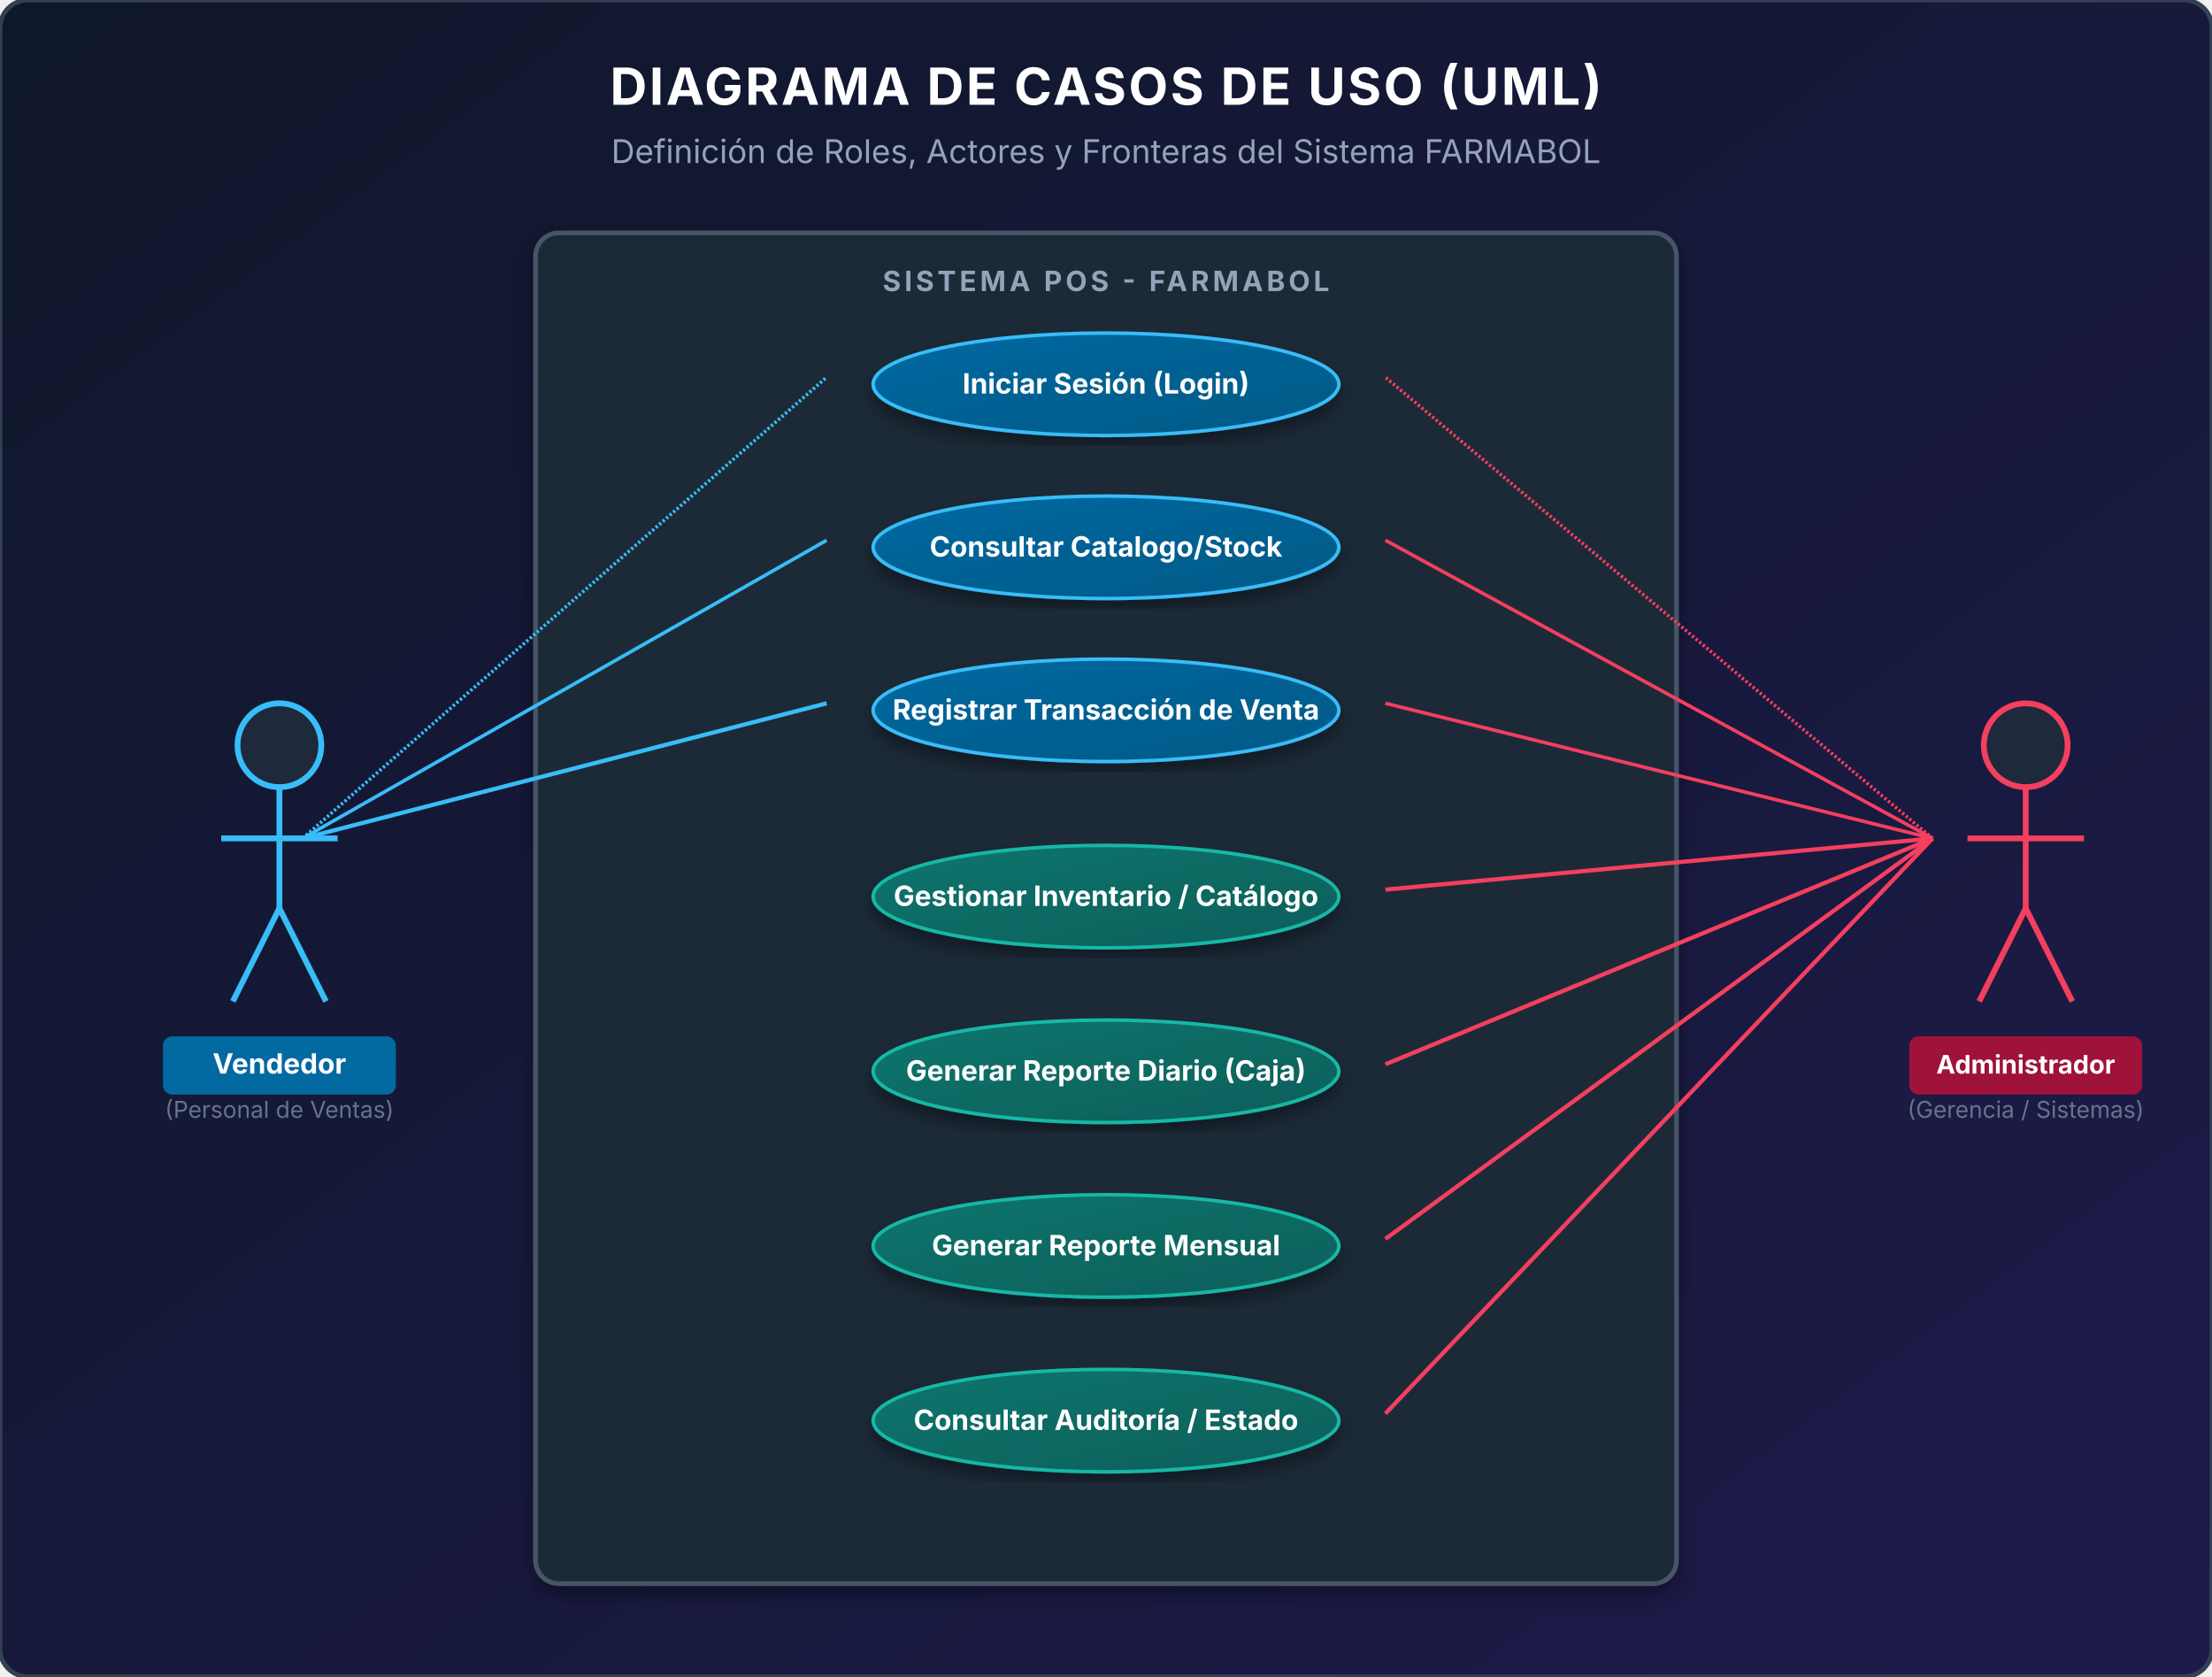
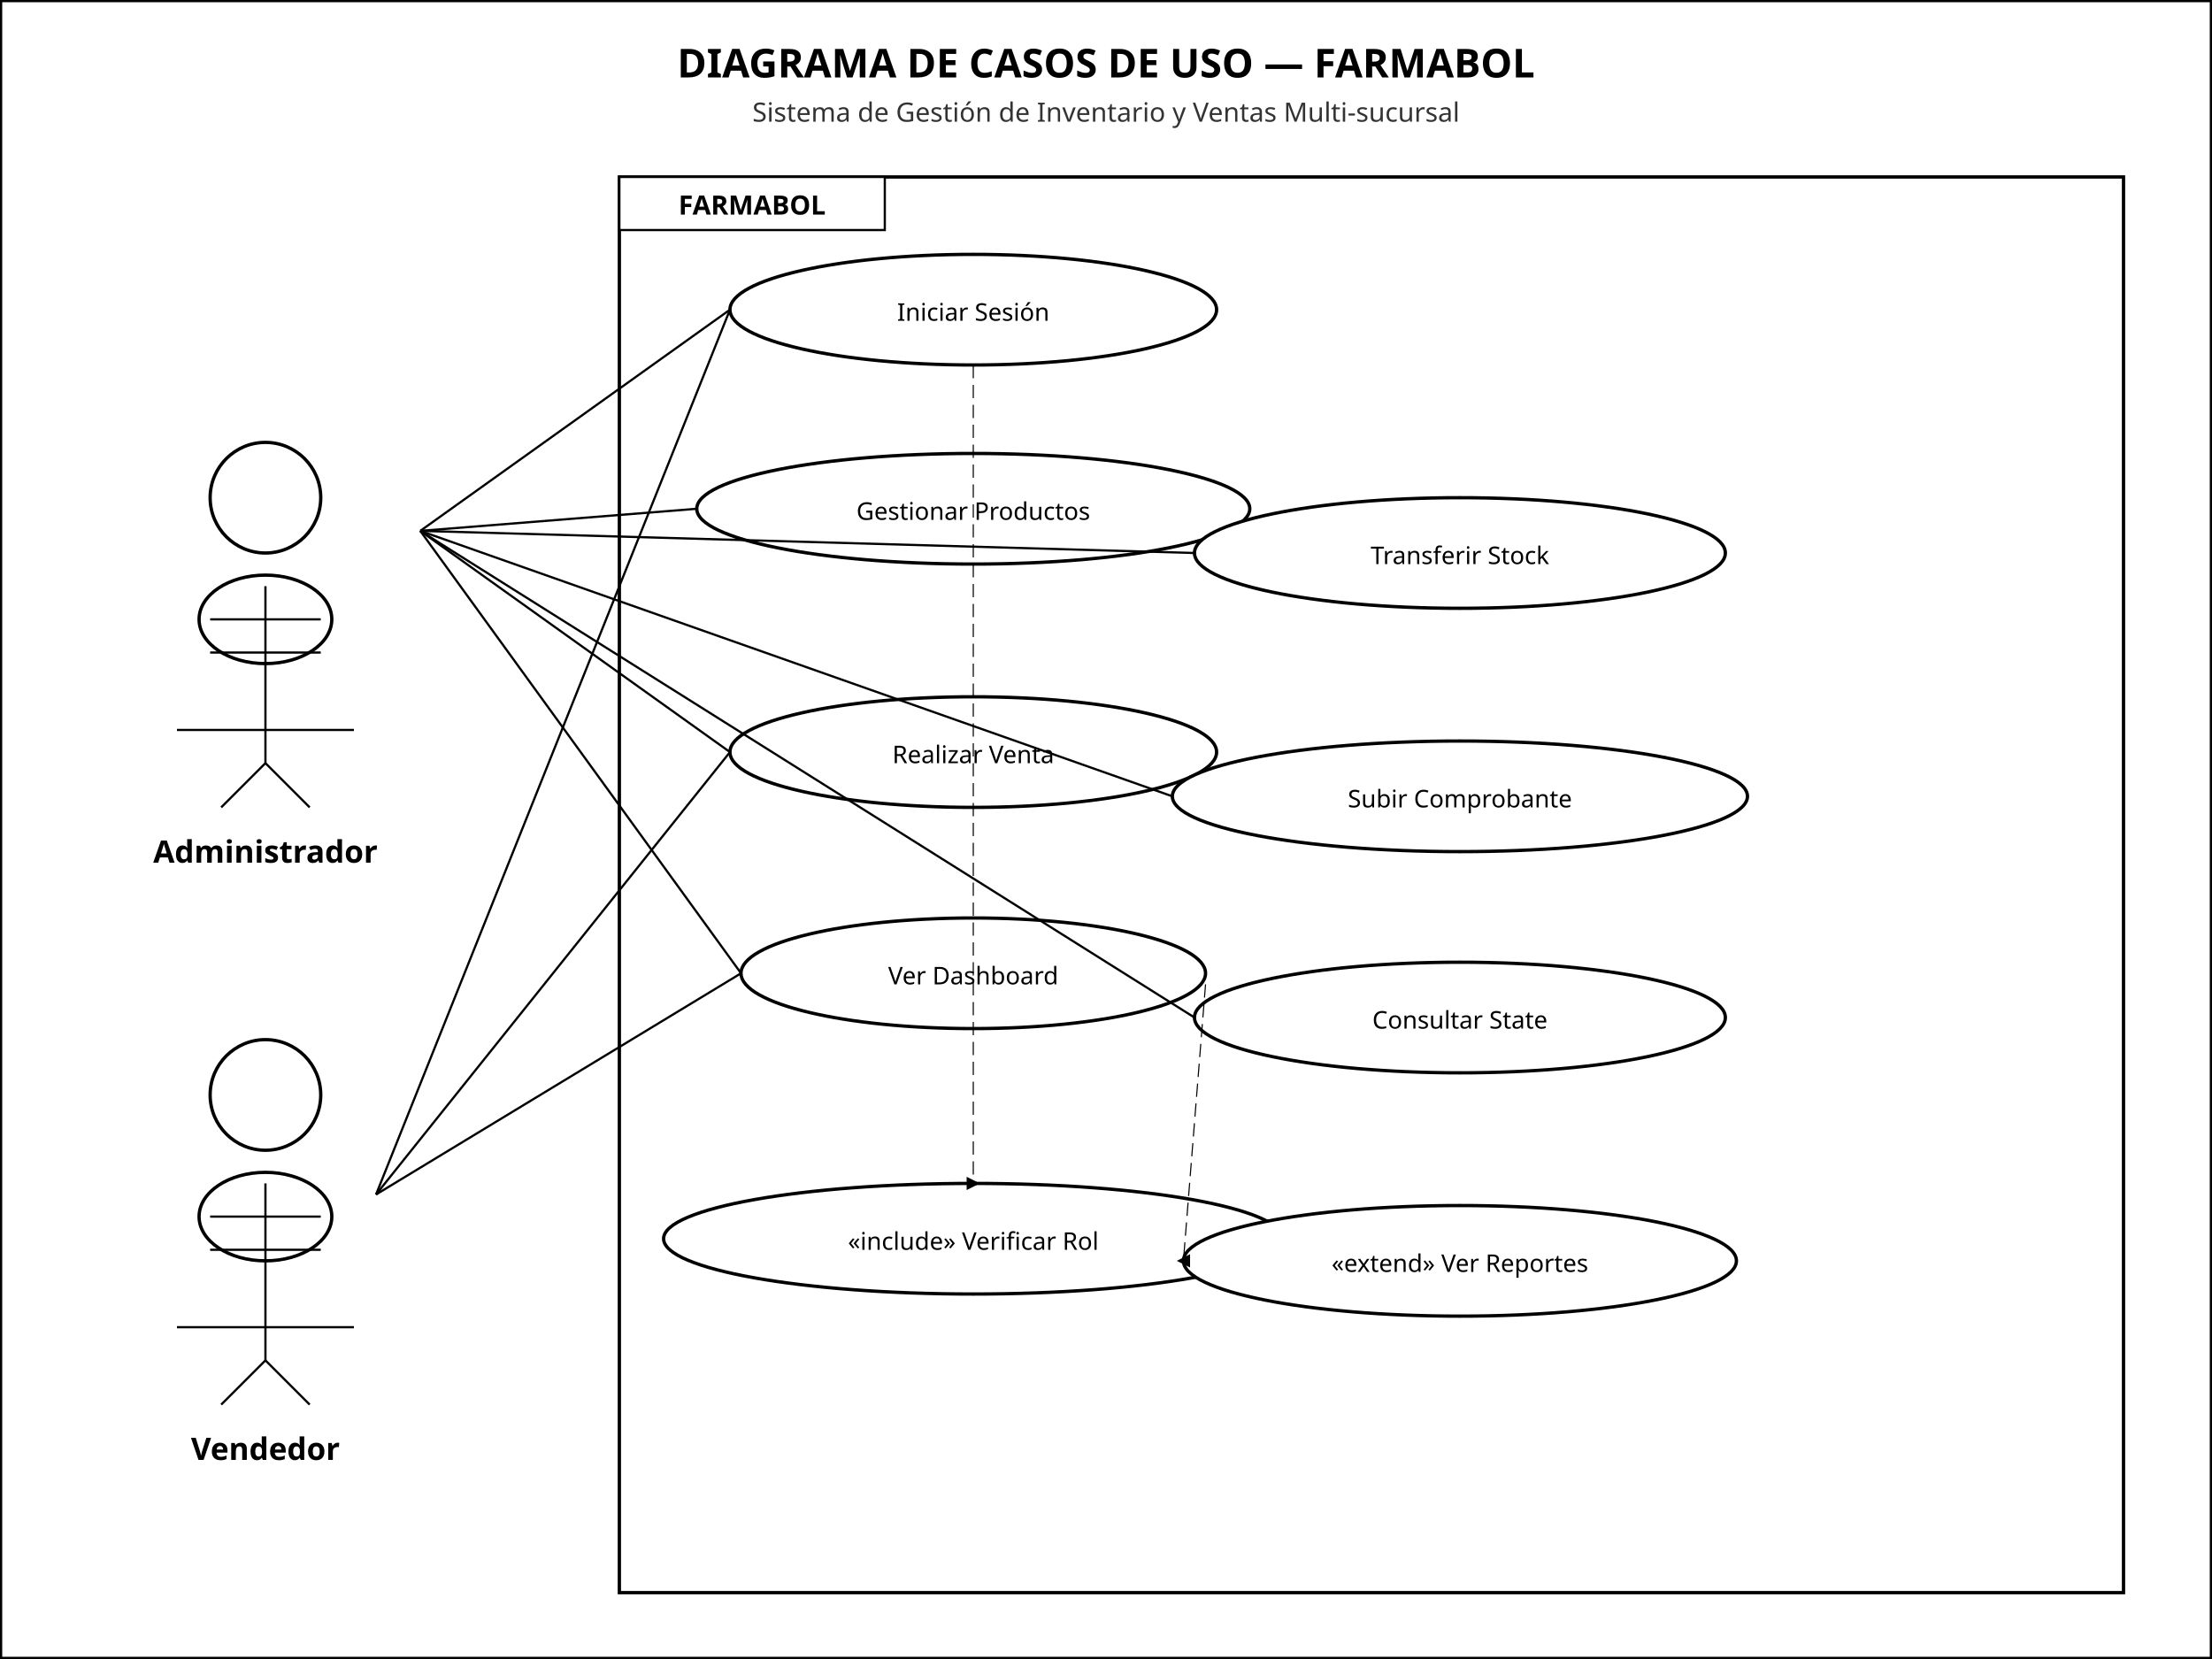
- <svg xmlns="http://www.w3.org/2000/svg" viewBox="0 0 950 720" width="100%" height="100%">
-   <defs>
-     <linearGradient id="bgGrad" x1="0%" y1="0%" x2="100%" y2="100%">
-       <stop offset="0%" stop-color="#0f172a" />
-       <stop offset="100%" stop-color="#1e1b4b" />
-     </linearGradient>
-     <linearGradient id="ucGrad" x1="0%" y1="0%" x2="100%" y2="100%">
-       <stop offset="0%" stop-color="#0f766e" />
-       <stop offset="100%" stop-color="#115e59" />
-     </linearGradient>
-     <linearGradient id="ucGradActive" x1="0%" y1="0%" x2="100%" y2="100%">
-       <stop offset="0%" stop-color="#0369a1" />
-       <stop offset="100%" stop-color="#075985" />
-     </linearGradient>
-     <filter id="dropShadow" x="-10%" y="-10%" width="120%" height="120%">
-       <feDropShadow dx="0" dy="4" stdDeviation="4" flood-color="#000000" flood-opacity="0.4" />
-     </filter>
-   </defs>
-   <rect width="950" height="720" rx="12" fill="url(#bgGrad)" />
-   <rect width="950" height="720" rx="12" fill="none" stroke="#334155" stroke-width="2" />
-   <text x="475" y="45" text-anchor="middle" fill="#ffffff" font-family="system-ui, -apple-system, sans-serif" font-size="22" font-weight="bold" letter-spacing="1">
-     DIAGRAMA DE CASOS DE USO (UML)
-   </text>
-   <text x="475" y="70" text-anchor="middle" fill="#94a3b8" font-family="system-ui, -apple-system, sans-serif" font-size="14">
-     Definición de Roles, Actores y Fronteras del Sistema FARMABOL
-   </text>
-   <g transform="translate(230, 100)" filter="url(#dropShadow)">
-     <rect width="490" height="580" rx="10" fill="#1e293b" fill-opacity="0.95" stroke="#475569" stroke-width="2" />
-     <text x="245" y="25" text-anchor="middle" fill="#94a3b8" font-family="system-ui, -apple-system, sans-serif" font-size="12" font-weight="bold" letter-spacing="1.5">
-       SISTEMA POS - FARMABOL
-     </text>
+ <svg xmlns="http://www.w3.org/2000/svg" viewBox="0 0 1000 750" width="100%" height="100%">
+   <rect width="1000" height="750" fill="#ffffff" stroke="#000000" stroke-width="2" />
+   <text x="500" y="35" text-anchor="middle" fill="#000000" font-family="sans-serif" font-size="18" font-weight="bold">DIAGRAMA DE CASOS DE USO — FARMABOL</text>
+   <text x="500" y="55" text-anchor="middle" fill="#333333" font-family="sans-serif" font-size="12">Sistema de Gestión de Inventario y Ventas Multi-sucursal</text>
+   <rect x="280" y="80" width="680" height="640" fill="none" stroke="#000000" stroke-width="1.5" />
+   <rect x="280" y="80" width="120" height="24" fill="#ffffff" stroke="#000000" stroke-width="1" />
+   <text x="340" y="97" text-anchor="middle" fill="#000000" font-family="sans-serif" font-size="12" font-weight="bold">FARMABOL</text>
+   <g transform="translate(70, 200)">
+     <line x1="50" y1="65" x2="50" y2="130" stroke="#000000" stroke-width="1" />
+     <line x1="25" y1="95" x2="75" y2="95" stroke="#000000" stroke-width="1" />
+     <line x1="25" y1="80" x2="75" y2="80" stroke="#000000" stroke-width="1" />
+     <circle cx="50" cy="25" r="25" fill="none" stroke="#000000" stroke-width="1.5" />
+     <ellipse cx="50" cy="80" rx="30" ry="20" fill="none" stroke="#000000" stroke-width="1.5" />
+     <line x1="10" y1="130" x2="90" y2="130" stroke="#000000" stroke-width="1" />
+     <line x1="50" y1="130" x2="50" y2="145" stroke="#000000" stroke-width="1" />
+     <line x1="50" y1="145" x2="30" y2="165" stroke="#000000" stroke-width="1" />
+     <line x1="50" y1="145" x2="70" y2="165" stroke="#000000" stroke-width="1" />
+     <text x="50" y="190" text-anchor="middle" fill="#000000" font-family="sans-serif" font-size="14" font-weight="bold">Administrador</text>
  </g>
-   <g transform="translate(80, 280)">
-     <circle cx="40" cy="40" r="18" fill="#1e293b" stroke="#38bdf8" stroke-width="2.5" />
-     <line x1="40" y1="58" x2="40" y2="110" stroke="#38bdf8" stroke-width="2.5" />
-     <line x1="15" y1="80" x2="65" y2="80" stroke="#38bdf8" stroke-width="2.5" />
-     <line x1="40" y1="110" x2="20" y2="150" stroke="#38bdf8" stroke-width="2.5" />
-     <line x1="40" y1="110" x2="60" y2="150" stroke="#38bdf8" stroke-width="2.5" />
-     <rect x="-10" y="165" width="100" height="25" rx="4" fill="#0369a1" />
-     <text x="40" y="181" text-anchor="middle" fill="#ffffff" font-family="system-ui, -apple-system, sans-serif" font-size="12" font-weight="bold">
-       Vendedor
-     </text>
-     <text x="40" y="200" text-anchor="middle" fill="#64748b" font-family="system-ui, -apple-system, sans-serif" font-size="10">
-       (Personal de Ventas)
-     </text>
+   <g transform="translate(70, 470)">
+     <line x1="50" y1="65" x2="50" y2="130" stroke="#000000" stroke-width="1" />
+     <line x1="25" y1="95" x2="75" y2="95" stroke="#000000" stroke-width="1" />
+     <line x1="25" y1="80" x2="75" y2="80" stroke="#000000" stroke-width="1" />
+     <circle cx="50" cy="25" r="25" fill="none" stroke="#000000" stroke-width="1.5" />
+     <ellipse cx="50" cy="80" rx="30" ry="20" fill="none" stroke="#000000" stroke-width="1.5" />
+     <line x1="10" y1="130" x2="90" y2="130" stroke="#000000" stroke-width="1" />
+     <line x1="50" y1="130" x2="50" y2="145" stroke="#000000" stroke-width="1" />
+     <line x1="50" y1="145" x2="30" y2="165" stroke="#000000" stroke-width="1" />
+     <line x1="50" y1="145" x2="70" y2="165" stroke="#000000" stroke-width="1" />
+     <text x="50" y="190" text-anchor="middle" fill="#000000" font-family="sans-serif" font-size="14" font-weight="bold">Vendedor</text>
  </g>
-   <g transform="translate(830, 280)">
-     <circle cx="40" cy="40" r="18" fill="#1e293b" stroke="#f43f5e" stroke-width="2.5" />
-     <line x1="40" y1="58" x2="40" y2="110" stroke="#f43f5e" stroke-width="2.5" />
-     <line x1="15" y1="80" x2="65" y2="80" stroke="#f43f5e" stroke-width="2.5" />
-     <line x1="40" y1="110" x2="20" y2="150" stroke="#f43f5e" stroke-width="2.5" />
-     <line x1="40" y1="110" x2="60" y2="150" stroke="#f43f5e" stroke-width="2.5" />
-     <rect x="-10" y="165" width="100" height="25" rx="4" fill="#9f1239" />
-     <text x="40" y="181" text-anchor="middle" fill="#ffffff" font-family="system-ui, -apple-system, sans-serif" font-size="11" font-weight="bold">
-       Administrador
-     </text>
-     <text x="40" y="200" text-anchor="middle" fill="#64748b" font-family="system-ui, -apple-system, sans-serif" font-size="10">
-       (Gerencia / Sistemas)
-     </text>
-   </g>
-   <g transform="translate(355, 140)" filter="url(#dropShadow)">
-     <ellipse cx="120" cy="25" rx="100" ry="22" fill="url(#ucGradActive)" stroke="#38bdf8" stroke-width="1.5" />
-     <text x="120" y="29" text-anchor="middle" fill="#ffffff" font-family="system-ui, -apple-system, sans-serif" font-size="12" font-weight="bold">
-       Iniciar Sesión (Login)
-     </text>
-   </g>
-   <g transform="translate(355, 210)" filter="url(#dropShadow)">
-     <ellipse cx="120" cy="25" rx="100" ry="22" fill="url(#ucGradActive)" stroke="#38bdf8" stroke-width="1.5" />
-     <text x="120" y="29" text-anchor="middle" fill="#ffffff" font-family="system-ui, -apple-system, sans-serif" font-size="12" font-weight="bold">
-       Consultar Catalogo/Stock
-     </text>
-   </g>
-   <g transform="translate(355, 280)" filter="url(#dropShadow)">
-     <ellipse cx="120" cy="25" rx="100" ry="22" fill="url(#ucGradActive)" stroke="#38bdf8" stroke-width="1.5" />
-     <text x="120" y="29" text-anchor="middle" fill="#ffffff" font-family="system-ui, -apple-system, sans-serif" font-size="12" font-weight="bold">
-       Registrar Transacción de Venta
-     </text>
-   </g>
-   <g transform="translate(355, 360)" filter="url(#dropShadow)">
-     <ellipse cx="120" cy="25" rx="100" ry="22" fill="url(#ucGrad)" stroke="#14b8a6" stroke-width="1.5" />
-     <text x="120" y="29" text-anchor="middle" fill="#ffffff" font-family="system-ui, -apple-system, sans-serif" font-size="12" font-weight="bold">
-       Gestionar Inventario / Catálogo
-     </text>
-   </g>
-   <g transform="translate(355, 435)" filter="url(#dropShadow)">
-     <ellipse cx="120" cy="25" rx="100" ry="22" fill="url(#ucGrad)" stroke="#14b8a6" stroke-width="1.5" />
-     <text x="120" y="29" text-anchor="middle" fill="#ffffff" font-family="system-ui, -apple-system, sans-serif" font-size="12" font-weight="bold">
-       Generar Reporte Diario (Caja)
-     </text>
-   </g>
-   <g transform="translate(355, 510)" filter="url(#dropShadow)">
-     <ellipse cx="120" cy="25" rx="100" ry="22" fill="url(#ucGrad)" stroke="#14b8a6" stroke-width="1.5" />
-     <text x="120" y="29" text-anchor="middle" fill="#ffffff" font-family="system-ui, -apple-system, sans-serif" font-size="12" font-weight="bold">
-       Generar Reporte Mensual
-     </text>
-   </g>
-   <g transform="translate(355, 585)" filter="url(#dropShadow)">
-     <ellipse cx="120" cy="25" rx="100" ry="22" fill="url(#ucGrad)" stroke="#14b8a6" stroke-width="1.5" />
-     <text x="120" y="29" text-anchor="middle" fill="#ffffff" font-family="system-ui, -apple-system, sans-serif" font-size="12" font-weight="bold">
-       Consultar Auditoría / Estado
-     </text>
-   </g>
-   <line x1="130" y1="360" x2="355" y2="162" stroke="#38bdf8" stroke-width="1.5" stroke-dasharray="1 1" />
-   <line x1="130" y1="360" x2="355" y2="232" stroke="#38bdf8" stroke-width="1.5" />
-   <line x1="130" y1="360" x2="355" y2="302" stroke="#38bdf8" stroke-width="1.8" />
-   <line x1="830" y1="360" x2="595" y2="162" stroke="#f43f5e" stroke-width="1.5" stroke-dasharray="1 1" />
-   <line x1="830" y1="360" x2="595" y2="232" stroke="#f43f5e" stroke-width="1.5" />
-   <line x1="830" y1="360" x2="595" y2="302" stroke="#f43f5e" stroke-width="1.5" />
-   <line x1="830" y1="360" x2="595" y2="382" stroke="#f43f5e" stroke-width="1.8" />
-   <line x1="830" y1="360" x2="595" y2="457" stroke="#f43f5e" stroke-width="1.8" />
-   <line x1="830" y1="360" x2="595" y2="532" stroke="#f43f5e" stroke-width="1.8" />
-   <line x1="830" y1="360" x2="595" y2="607" stroke="#f43f5e" stroke-width="1.8" />
+   <ellipse cx="440" cy="140" rx="110" ry="25" fill="#ffffff" stroke="#000000" stroke-width="1.5" />
+   <text x="440" y="145" text-anchor="middle" fill="#000000" font-family="sans-serif" font-size="11">Iniciar Sesión</text>
+   <ellipse cx="440" cy="230" rx="125" ry="25" fill="#ffffff" stroke="#000000" stroke-width="1.5" />
+   <text x="440" y="235" text-anchor="middle" fill="#000000" font-family="sans-serif" font-size="11">Gestionar Productos</text>
+   <ellipse cx="440" cy="340" rx="110" ry="25" fill="#ffffff" stroke="#000000" stroke-width="1.5" />
+   <text x="440" y="345" text-anchor="middle" fill="#000000" font-family="sans-serif" font-size="11">Realizar Venta</text>
+   <ellipse cx="440" cy="440" rx="105" ry="25" fill="#ffffff" stroke="#000000" stroke-width="1.5" />
+   <text x="440" y="445" text-anchor="middle" fill="#000000" font-family="sans-serif" font-size="11">Ver Dashboard</text>
+   <ellipse cx="660" cy="250" rx="120" ry="25" fill="#ffffff" stroke="#000000" stroke-width="1.5" />
+   <text x="660" y="255" text-anchor="middle" fill="#000000" font-family="sans-serif" font-size="11">Transferir Stock</text>
+   <ellipse cx="660" cy="360" rx="130" ry="25" fill="#ffffff" stroke="#000000" stroke-width="1.5" />
+   <text x="660" y="365" text-anchor="middle" fill="#000000" font-family="sans-serif" font-size="11">Subir Comprobante</text>
+   <ellipse cx="660" cy="460" rx="120" ry="25" fill="#ffffff" stroke="#000000" stroke-width="1.5" />
+   <text x="660" y="465" text-anchor="middle" fill="#000000" font-family="sans-serif" font-size="11">Consultar State</text>
+   <ellipse cx="440" cy="560" rx="140" ry="25" fill="#ffffff" stroke="#000000" stroke-width="1.5" />
+   <text x="440" y="565" text-anchor="middle" fill="#000000" font-family="sans-serif" font-size="11">«include» Verificar Rol</text>
+   <line x1="190" y1="240" x2="330" y2="140" stroke="#000000" stroke-width="1" />
+   <line x1="190" y1="240" x2="315" y2="230" stroke="#000000" stroke-width="1" />
+   <line x1="190" y1="240" x2="330" y2="340" stroke="#000000" stroke-width="1" />
+   <line x1="190" y1="240" x2="335" y2="440" stroke="#000000" stroke-width="1" />
+   <line x1="190" y1="240" x2="540" y2="250" stroke="#000000" stroke-width="1" />
+   <line x1="190" y1="240" x2="530" y2="360" stroke="#000000" stroke-width="1" />
+   <line x1="190" y1="240" x2="540" y2="460" stroke="#000000" stroke-width="1" />
+   <line x1="170" y1="540" x2="330" y2="340" stroke="#000000" stroke-width="1" />
+   <line x1="170" y1="540" x2="335" y2="440" stroke="#000000" stroke-width="1" />
+   <line x1="170" y1="540" x2="330" y2="140" stroke="#000000" stroke-width="1" />
+   <line x1="440" y1="165" x2="440" y2="535" stroke="#000000" stroke-width="0.5" stroke-dasharray="6 3" />
+   <polygon points="437,532 443,535 437,538" fill="#000000" />
+   <ellipse cx="660" cy="570" rx="125" ry="25" fill="#ffffff" stroke="#000000" stroke-width="1.5" />
+   <text x="660" y="575" text-anchor="middle" fill="#000000" font-family="sans-serif" font-size="11">«extend» Ver Reportes</text>
+   <line x1="545" y1="445" x2="535" y2="570" stroke="#000000" stroke-width="0.5" stroke-dasharray="6 3" />
+   <polygon points="538,567 532,570 538,573" fill="#000000" />
</svg>
